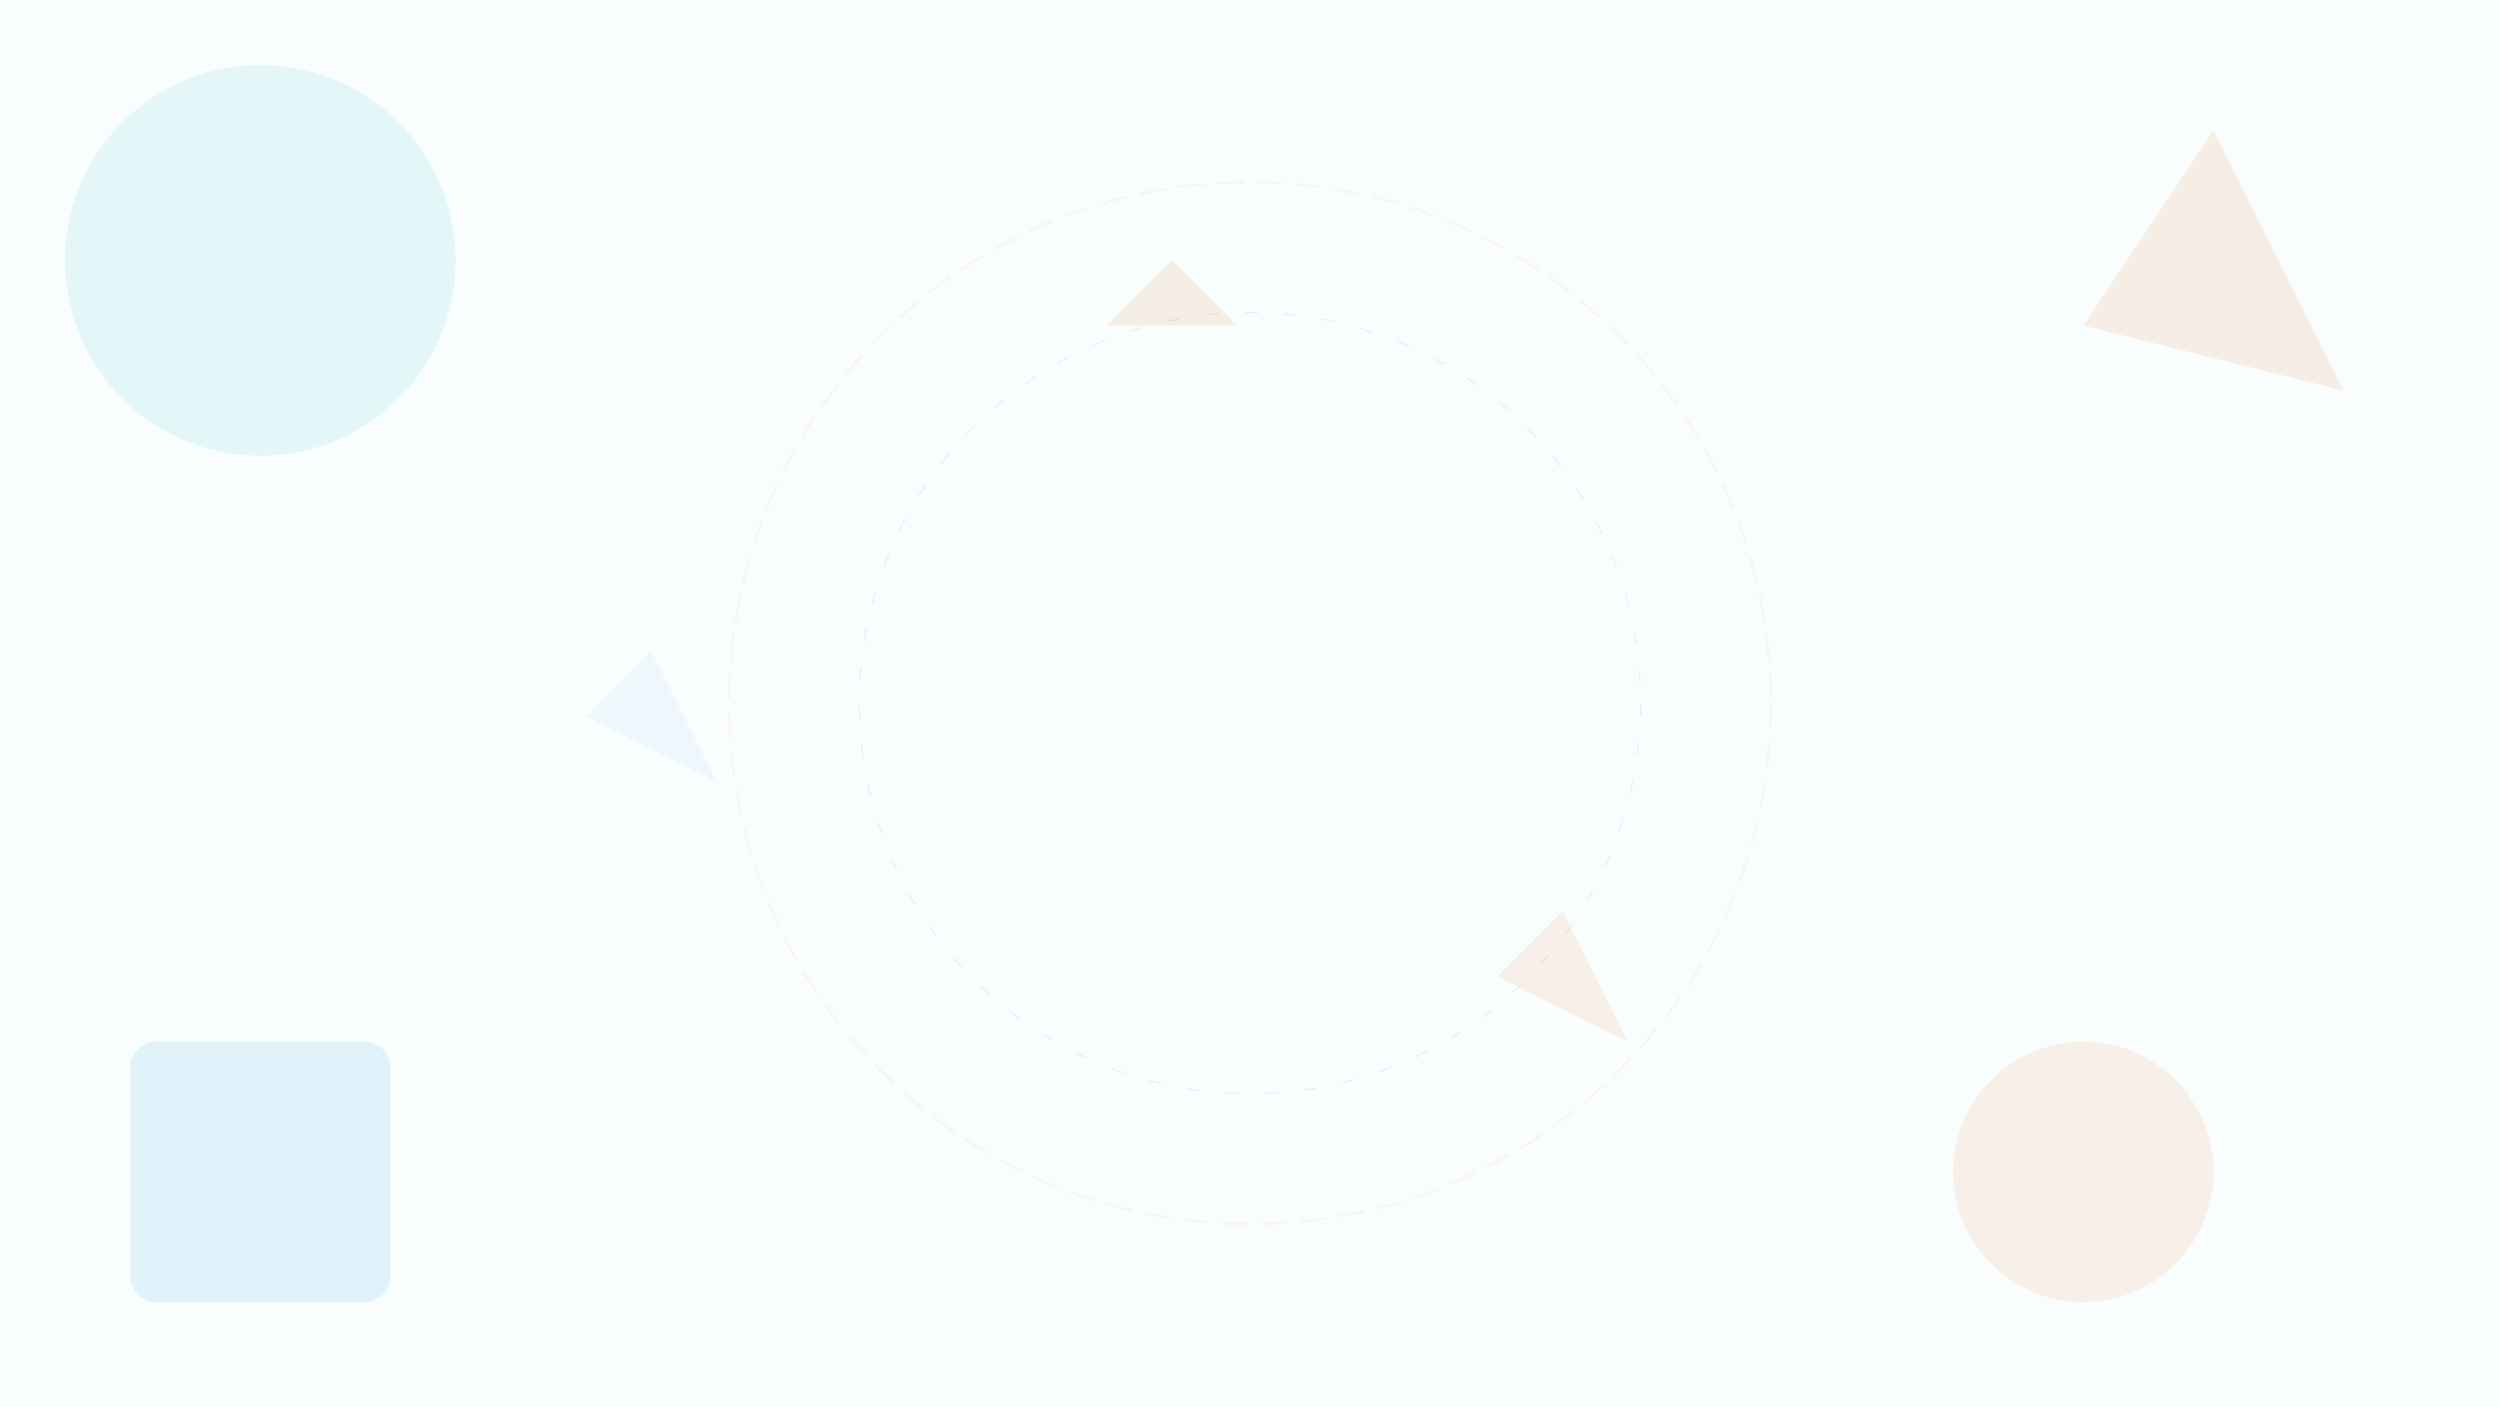
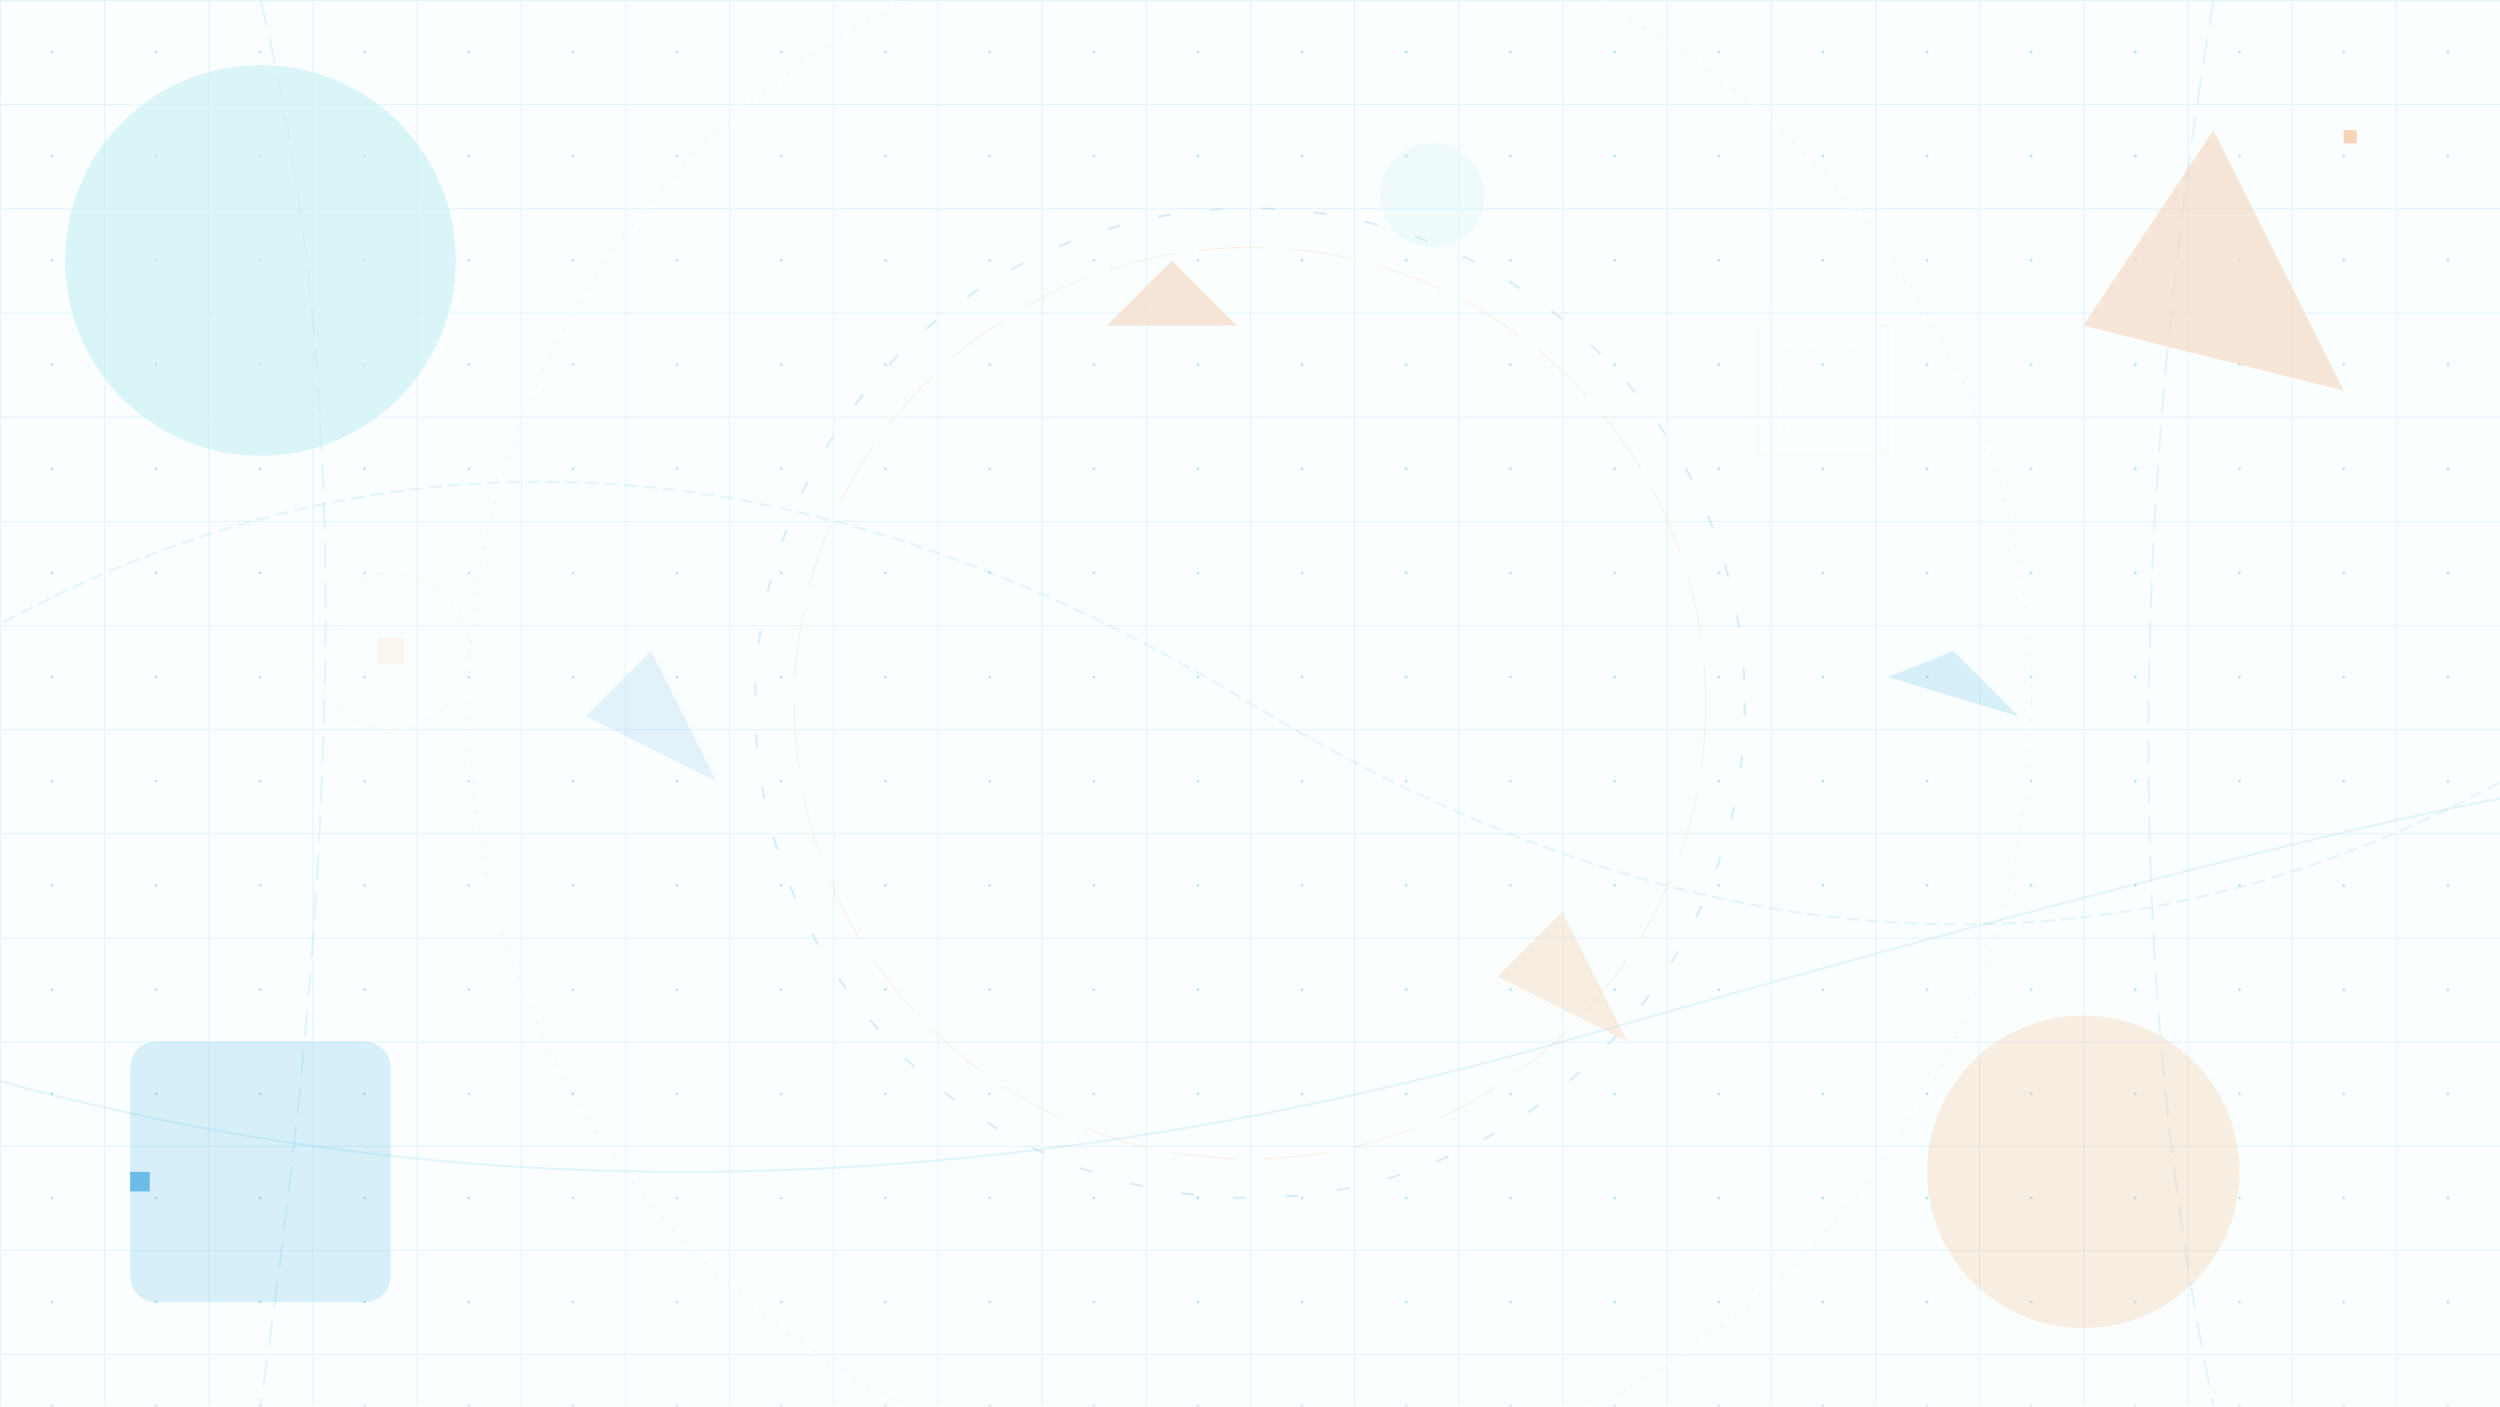
<svg xmlns="http://www.w3.org/2000/svg" viewBox="0 0 1920 1080" preserveAspectRatio="xMidYMid slice">
  <defs>
    <style>
      @keyframes float1 { 0% { transform: translate(0, 0) rotate(0deg); } 50% { transform: translate(50px, -50px) rotate(10deg); } 100% { transform: translate(0, 0) rotate(0deg); } }
      @keyframes float2 { 0% { transform: translate(0, 0) rotate(0deg); } 50% { transform: translate(-30px, 40px) rotate(-15deg); } 100% { transform: translate(0, 0) rotate(0deg); } }
-       @keyframes pulse { 0% { opacity: 0.3; } 50% { opacity: 0.6; } 100% { opacity: 0.3; } }
-       .shape { transform-origin: center; opacity: 0.4; }
-       .s1 { fill: #C4EEF2; animation: float1 20s infinite ease-in-out; }
-       .s2 { fill: #049DD9; animation: float2 25s infinite ease-in-out; opacity: 0.1; }
-       .s3 { fill: #F2D6BD; animation: float1 30s infinite ease-in-out reverse; }
-       .s4 { fill: #F2AB6D; animation: float2 22s infinite ease-in-out; opacity: 0.15; }
-       .s5 { fill: #0487D9; animation: float1 28s infinite ease-in-out; opacity: 0.05; }
+       @keyframes spin { from { transform: rotate(0deg); } to { transform: rotate(360deg); } }
+       @keyframes pulse { 0%, 100% { opacity: 0.1; } 50% { opacity: 0.4; } }
+       @keyframes draw { to { stroke-dashoffset: 0; } }
+       .shape { transform-origin: center; opacity: 0.6; }
+       .s1 { fill: #C4EEF2; animation: float1 25s infinite ease-in-out; }
+       .s2 { fill: #049DD9; animation: float2 30s infinite ease-in-out; opacity: 0.15; }
+       .s3 { fill: #F2D6BD; animation: float1 35s infinite ease-in-out reverse; }
+       .s4 { fill: #F2AB6D; animation: float2 28s infinite ease-in-out; opacity: 0.2; }
+       .s5 { fill: #0487D9; animation: float1 32s infinite ease-in-out; opacity: 0.1; }
+       .grid-line { stroke: #049DD9; stroke-width: 1.5; opacity: 0.1; fill: none; }
+       .tech-ring { fill: none; stroke: #F2AB6D; stroke-width: 1; opacity: 0.2; }
    </style>
+     <pattern id="grid" width="80" height="80" patternUnits="userSpaceOnUse">
+       <path d="M 80 0 L 0 0 0 80" fill="none" stroke="#0487D9" stroke-width="0.8" opacity="0.15" />
+       <circle cx="40" cy="40" r="1" fill="#049DD9" opacity="0.3" />
+     </pattern>
+     <marker id="dot" viewBox="0 0 10 10" refX="5" refY="5" markerWidth="5" markerHeight="5">
+       <circle cx="5" cy="5" r="5" fill="#F2AB6D" opacity="0.6" />
+     </marker>
  </defs>
-   <rect width="100%" height="100%" fill="#C4EEF2" opacity="0.1" />
+   <rect width="100%" height="100%" fill="#C4EEF2" opacity="0.08" />
+   <rect width="100%" height="100%" fill="url(#grid)" />
+   <path d="M-100,540 Q400,200 960,540 T2020,540" class="grid-line" stroke-dasharray="10 5" />
+   <path d="M-100,800 Q500,1000 1200,800 T2020,600" class="grid-line" />
+   <path d="M200,0 Q300,400 200,1080" class="grid-line" stroke-dasharray="20 10" />
+   <path d="M1700,0 Q1600,600 1700,1080" class="grid-line" stroke-dasharray="20 10" />
  <circle cx="200" cy="200" r="150" class="shape s1" />
  <polygon points="1700,100 1800,300 1600,250" class="shape s3" />
  <rect x="100" y="800" width="200" height="200" rx="20" class="shape s2" />
-   <circle cx="1600" cy="900" r="100" class="shape s4" />
+   <circle cx="1600" cy="900" r="120" class="shape s4" />
  <polygon points="500,500 550,600 450,550" class="shape s5" style="animation-delay: -5s" />
  <polygon points="900,200 950,250 850,250" class="shape s3" style="animation-delay: -10s" />
  <polygon points="1200,700 1250,800 1150,750" class="shape s4" style="animation-delay: -15s" />
-   <circle cx="960" cy="540" r="400" fill="none" stroke="#F2AB6D" stroke-width="2" opacity="0.1" stroke-dasharray="20 10">
-     <animateTransform attributeName="transform" type="rotate" from="0 960 540" to="360 960 540" dur="60s" repeatCount="indefinite" />
-   </circle>
-   <circle cx="960" cy="540" r="300" fill="none" stroke="#0487D9" stroke-width="1" opacity="0.1" stroke-dasharray="10 20">
-     <animateTransform attributeName="transform" type="rotate" from="360 960 540" to="0 960 540" dur="50s" repeatCount="indefinite" />
-   </circle>
+   <polygon points="1500,500 1550,550 1450,520" class="shape s2" style="animation-delay: -8s" />
+   <circle cx="1100" cy="150" r="40" class="shape s1" style="animation-delay: -2s; opacity: 0.2" />
+   <g transform="translate(300, 500)" opacity="0.2">
+     <circle cx="0" cy="0" r="60" class="tech-ring" stroke-dasharray="10 5">
+       <animateTransform attributeName="transform" type="rotate" from="0" to="360" dur="25s" repeatCount="indefinite" />
+     </circle>
+     <circle cx="0" cy="0" r="40" class="tech-ring" stroke="#0487D9" stroke-dasharray="2 8" stroke-width="2">
+       <animateTransform attributeName="transform" type="rotate" from="360" to="0" dur="20s" repeatCount="indefinite" />
+     </circle>
+     <rect x="-10" y="-10" width="20" height="20" fill="#F2AB6D" opacity="0.5">
+       <animateTransform attributeName="transform" type="rotate" from="0" to="360" dur="10s" repeatCount="indefinite" />
+     </rect>
+   </g>
+   <g transform="translate(1400, 300)" opacity="0.2">
+     <rect x="-50" y="-50" width="100" height="100" class="tech-ring" stroke="#049DD9">
+       <animateTransform attributeName="transform" type="rotate" from="0" to="360" dur="50s" repeatCount="indefinite" />
+     </rect>
+     <rect x="-30" y="-30" width="60" height="60" class="tech-ring" stroke="#F2AB6D" stroke-dasharray="5 5">
+       <animateTransform attributeName="transform" type="rotate" from="360" to="0" dur="40s" repeatCount="indefinite" />
+     </rect>
+   </g>
+   <g opacity="0.15">
+     <circle cx="960" cy="540" r="350" fill="none" stroke="#F2AB6D" stroke-width="1" stroke-dasharray="50 20">
+       <animateTransform attributeName="transform" type="rotate" from="0 960 540" to="360 960 540" dur="100s" repeatCount="indefinite" />
+     </circle>
+     <circle cx="960" cy="540" r="380" fill="none" stroke="#0487D9" stroke-width="1.5" stroke-dasharray="10 30">
+       <animateTransform attributeName="transform" type="rotate" from="360 960 540" to="0 960 540" dur="80s" repeatCount="indefinite" />
+     </circle>
+     <circle cx="960" cy="540" r="600" fill="none" stroke="#049DD9" stroke-width="0.5" stroke-dasharray="2 10">
+       <animateTransform attributeName="transform" type="rotate" from="0 960 540" to="-360 960 540" dur="200s" repeatCount="indefinite" />
+     </circle>
+   </g>
+   <rect x="1800" y="100" width="10" height="10" fill="#F2AB6D" opacity="0.5">
+     <animate attributeName="opacity" values="0.2;0.8;0.2" dur="3s" repeatCount="indefinite" />
+   </rect>
+   <rect x="100" y="900" width="15" height="15" fill="#0487D9" opacity="0.5">
+     <animate attributeName="opacity" values="0.2;0.8;0.2" dur="4s" repeatCount="indefinite" />
+   </rect>
</svg>
